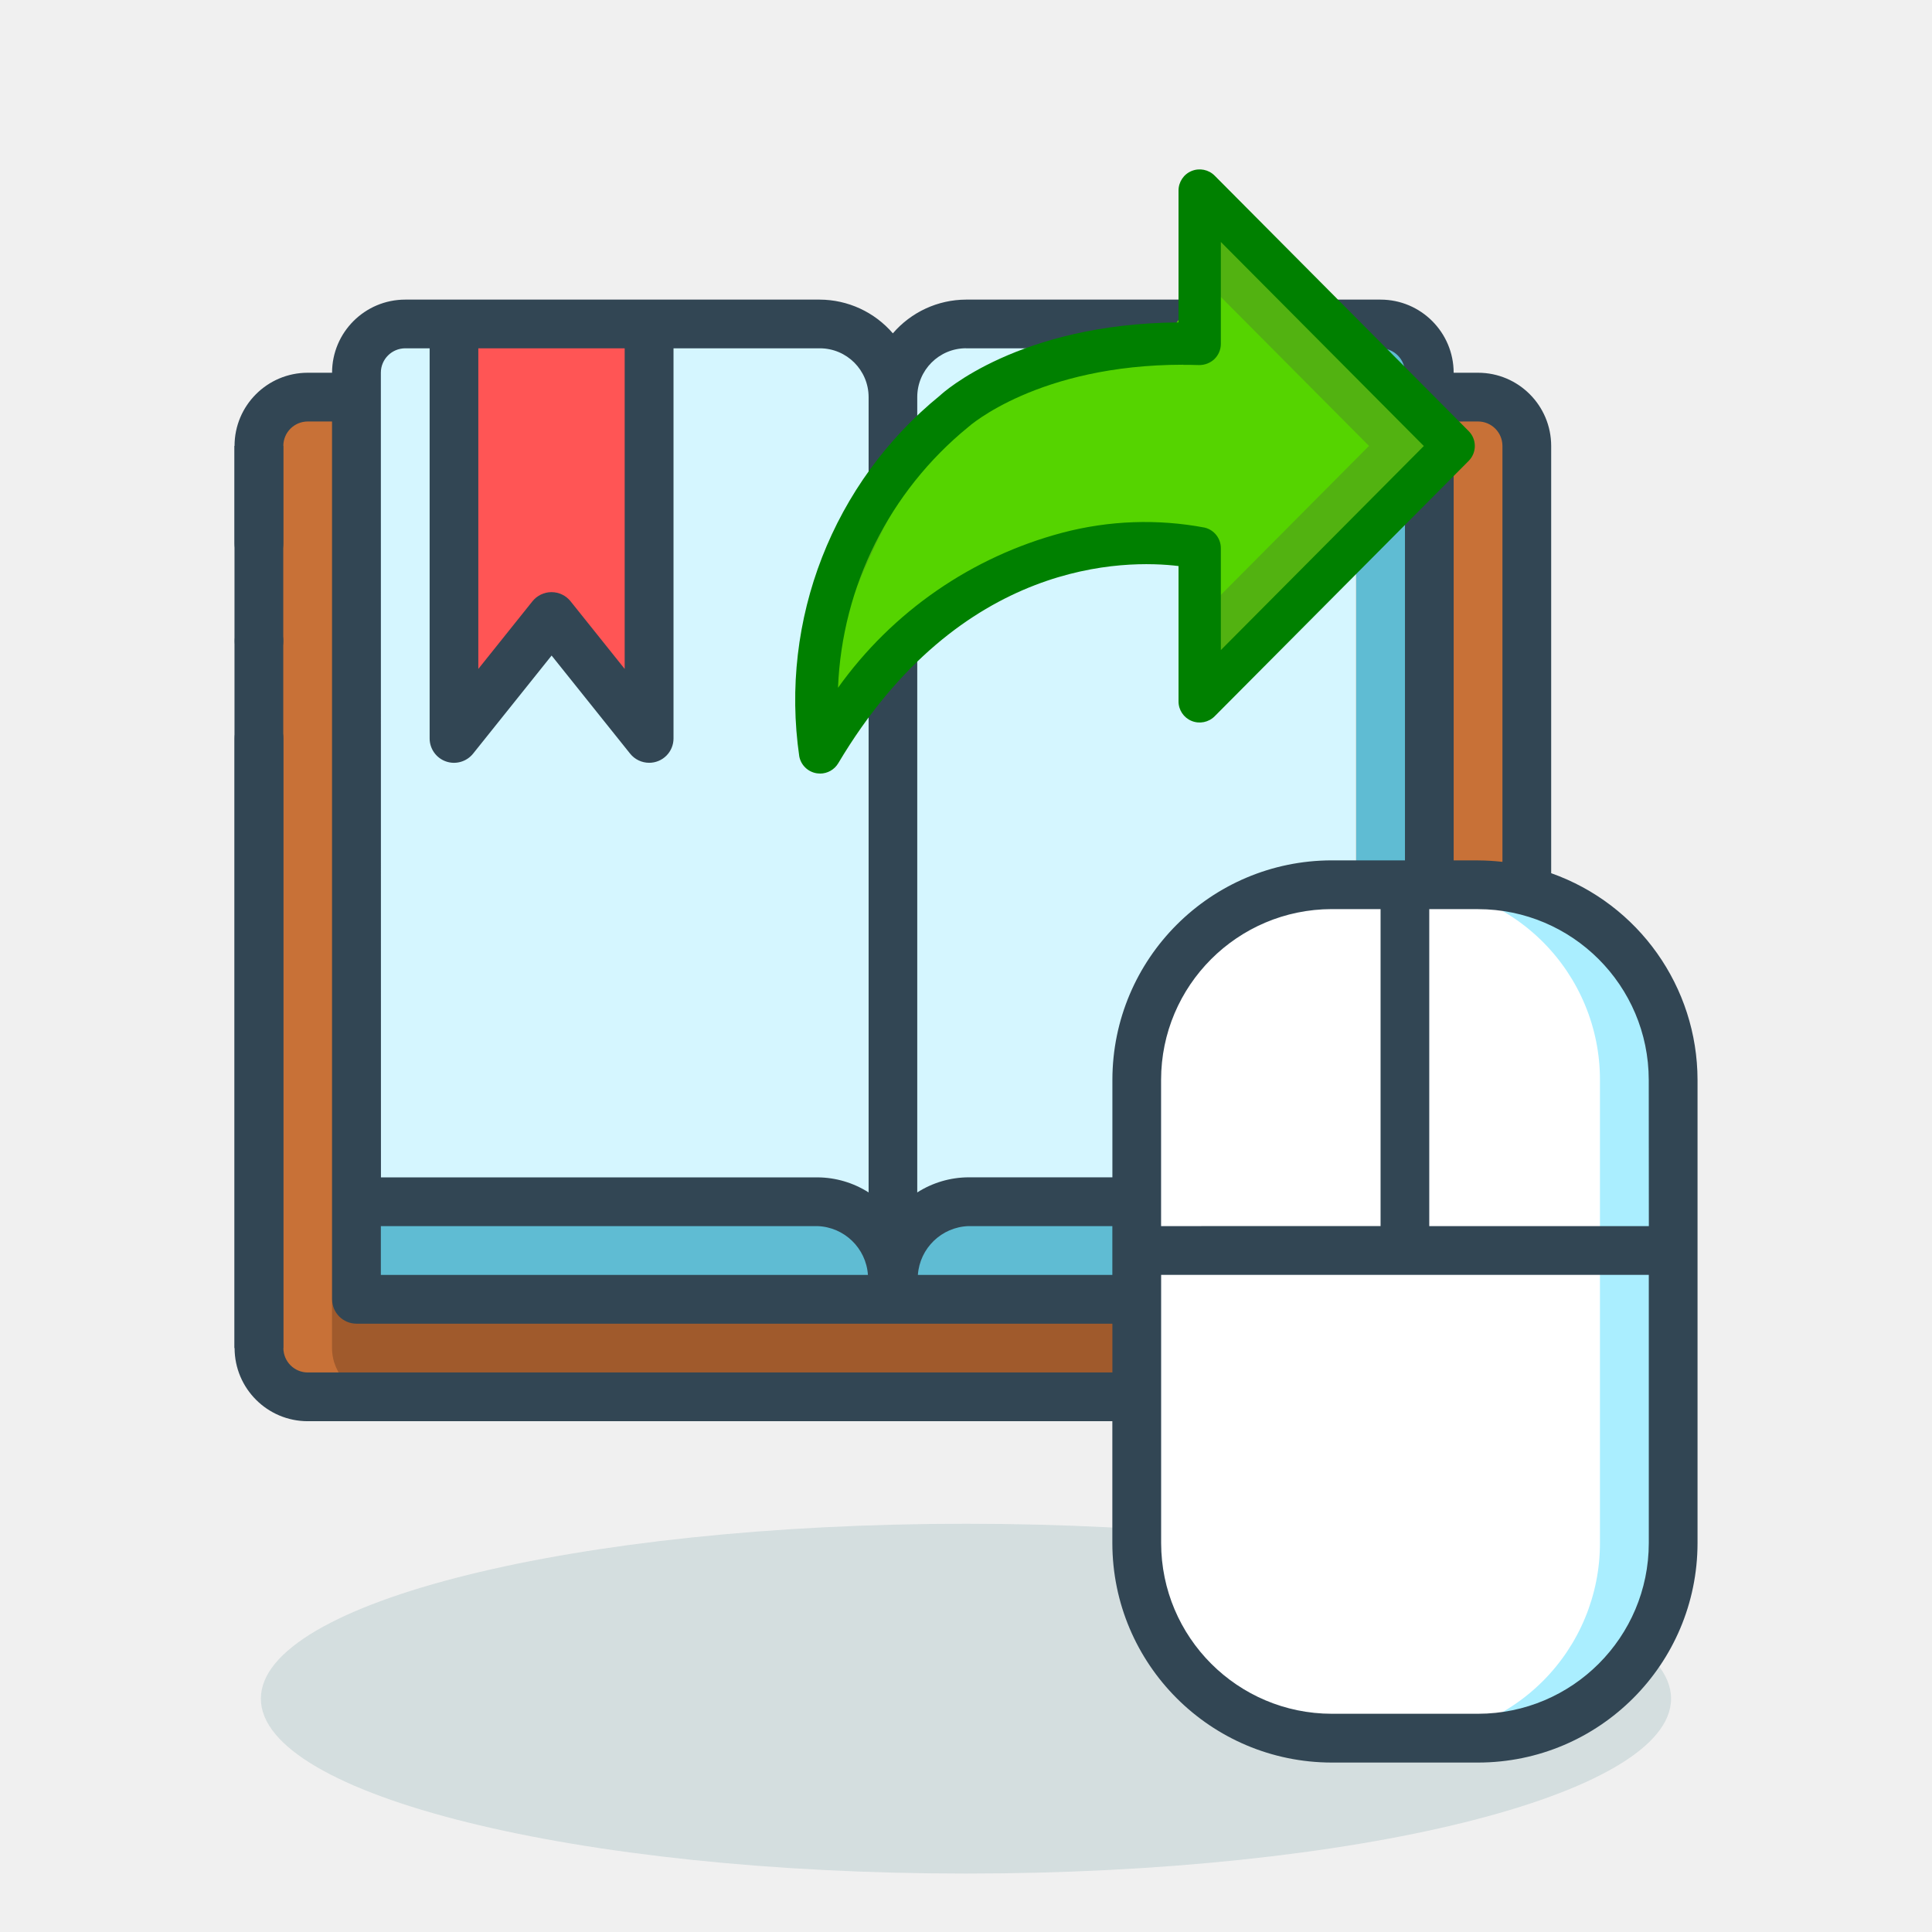
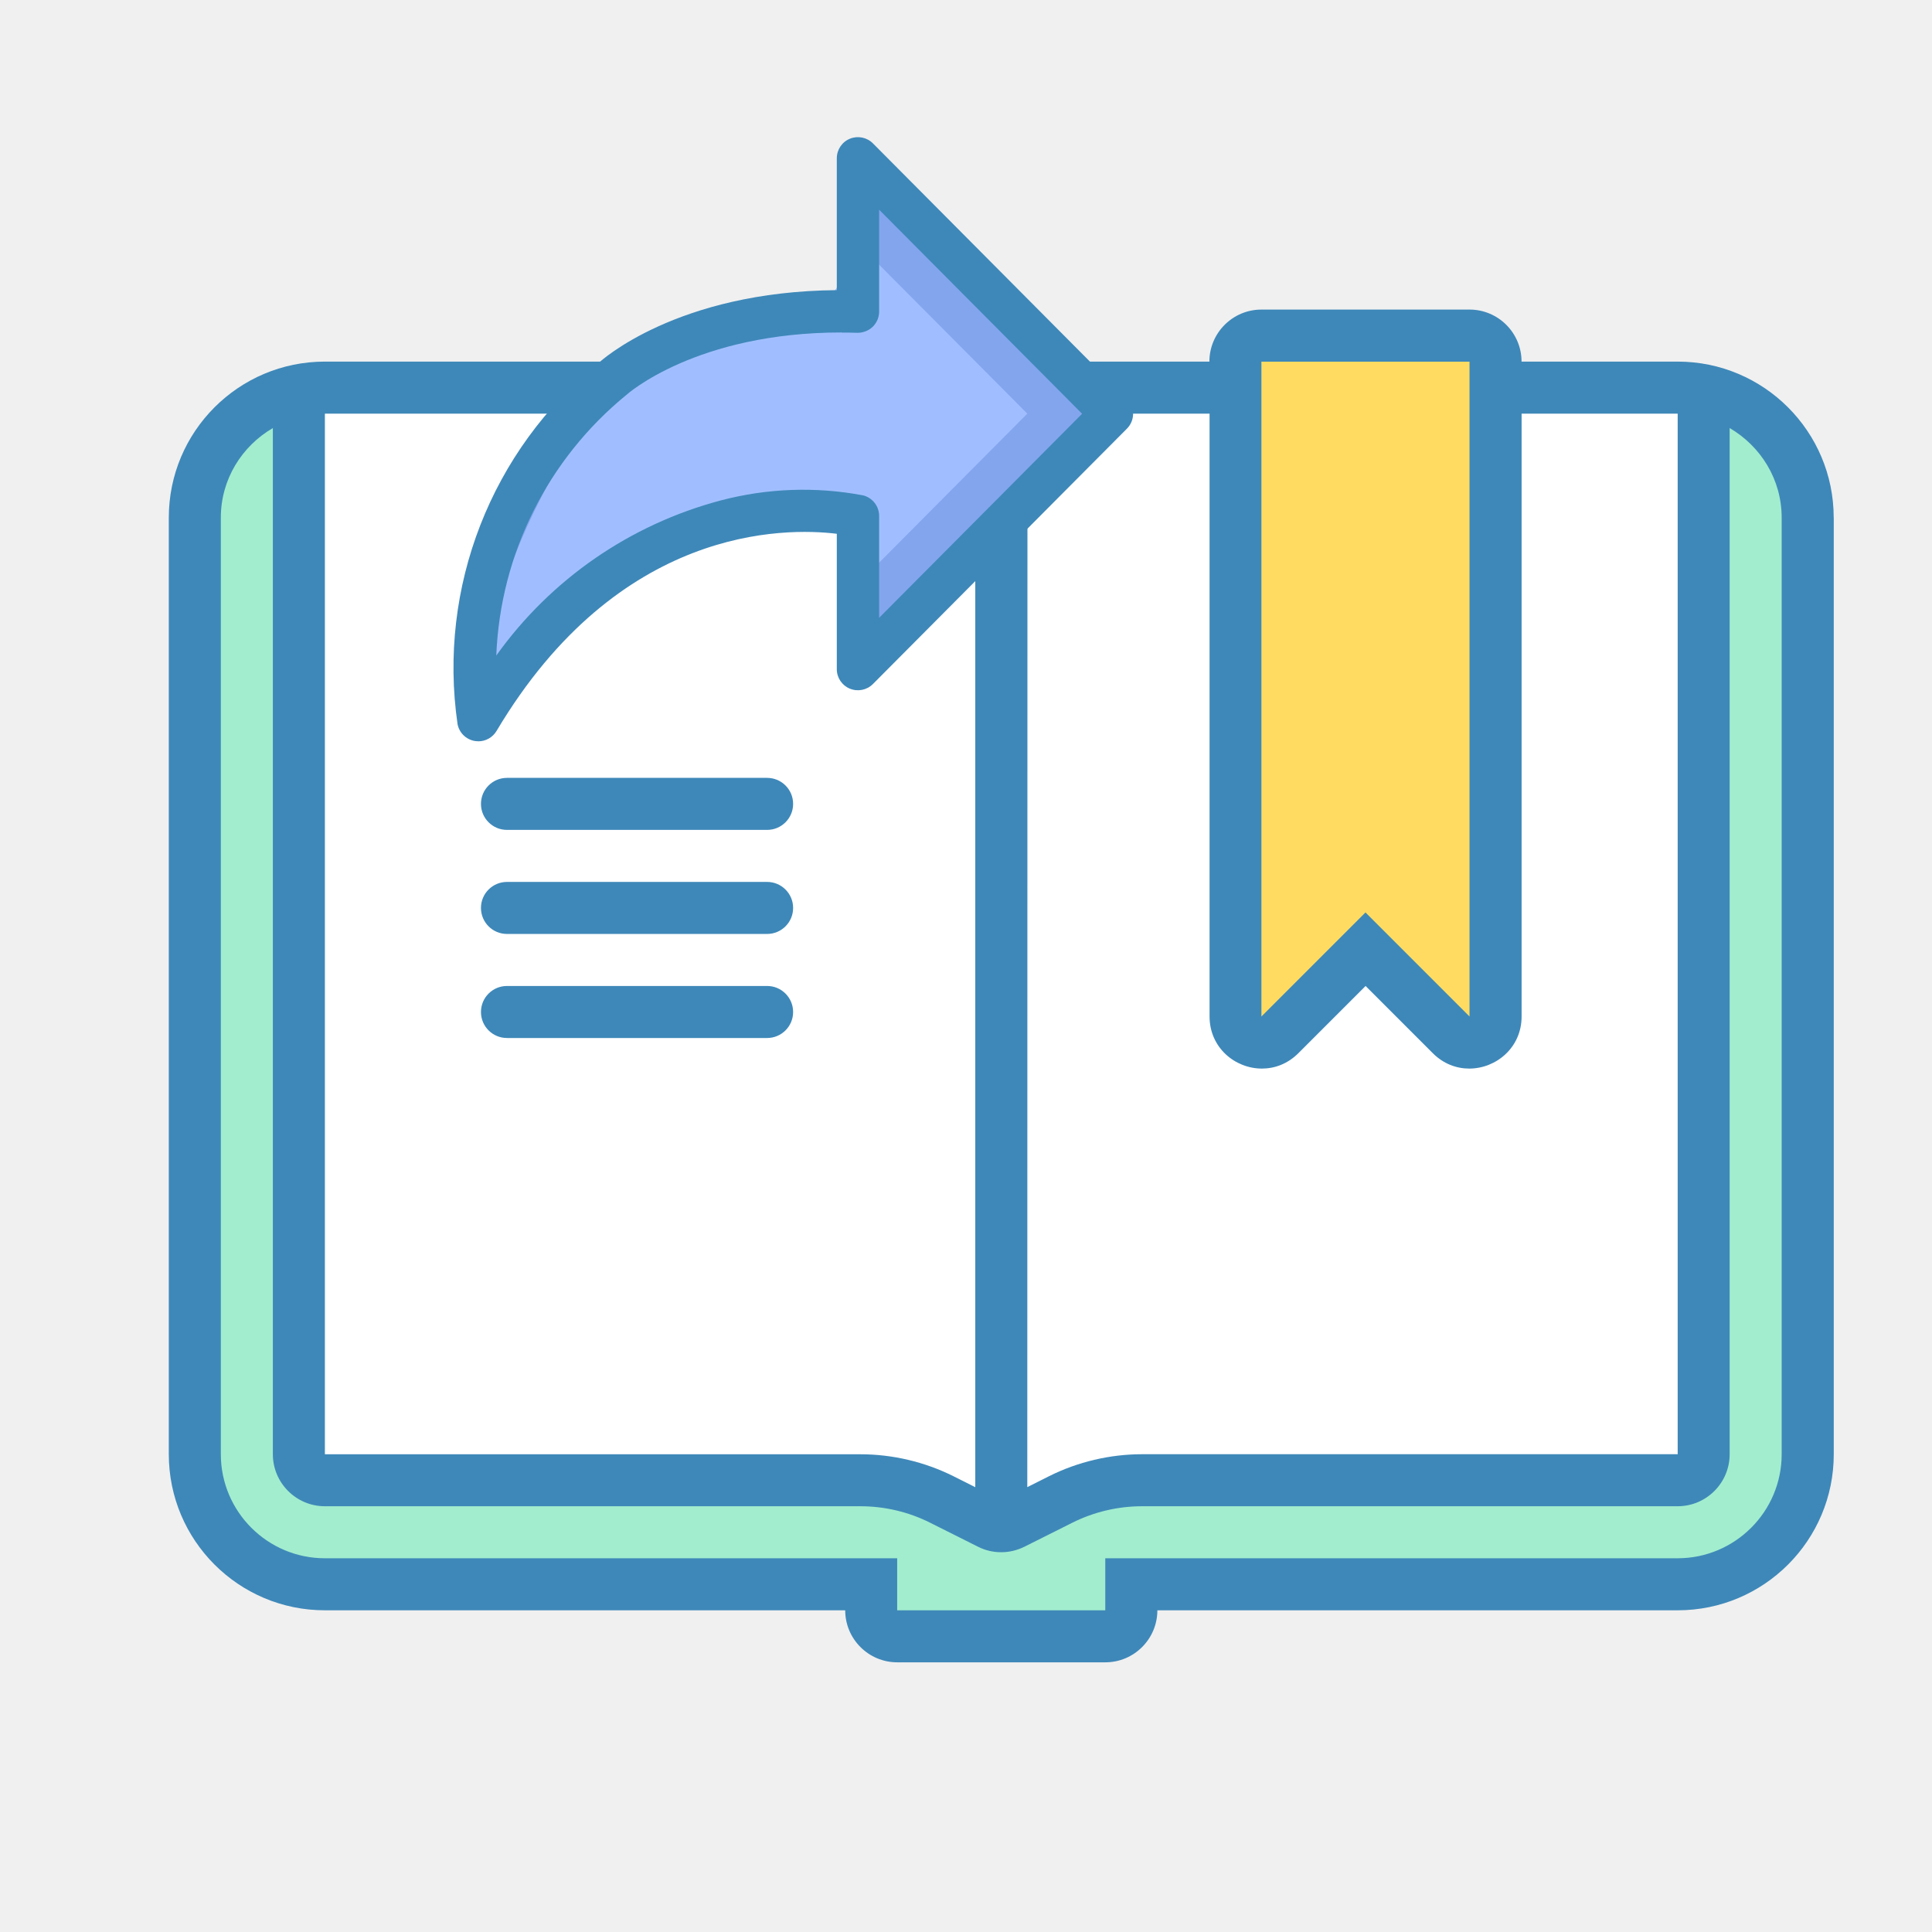
<svg xmlns="http://www.w3.org/2000/svg" width="128" height="128" viewBox="0 0 33.867 33.867" version="1.1" id="svg8">
  <defs id="defs2" />
  <g id="layer1" transform="translate(0,-263.1333)">
-     <g id="g26649">
-       <ellipse id="ellipse1076" ry="3.066" rx="12.36" cy="292.91" cx="16.933" style="opacity:0.5;fill:#b8cbcd;stroke-width:0.065;enable-background:new" />
-       <rect ry="0" y="263.133" x="8.9009603e-07" height="33.867" width="33.867" id="rect1218" style="opacity:0;fill:#ff5555;fill-opacity:1;stroke:none;stroke-width:0.295;stroke-linecap:round;stroke-miterlimit:4;stroke-dasharray:none;stroke-dashoffset:0;stroke-opacity:1" />
-       <g transform="translate(-0.418245,-0.8670349)" id="g26621">
-         <g id="g1448" transform="matrix(1.08996,0,0,1.08996,-13.34299,-24.59657)">
-           <g transform="matrix(0.7737717,0,0,0.7737717,43.69853,61.92355)" id="g1391">
-             <path style="fill:#c87137;fill-opacity:1;stroke-width:0.059" d="m -8.424,271.43 v 18.752 c -0.002,0.559 -0.454,1.012 -1.014,1.014 H -33.764 c -0.559,-0.002 -1.012,-0.455 -1.014,-1.014 v -18.752 c 0.004,-0.543 0.431,-0.987 0.973,-1.014 h 24.367 c 0.559,0.002 1.012,0.455 1.014,1.014 z" id="path1158" />
-             <path id="path1160" d="m -9.944,271.43 v 18.752 c -0.002,0.559 -0.454,1.012 -1.014,1.014 h -22.806 c -0.559,-0.002 -1.012,-0.455 -1.014,-1.014 v -18.752 c 0.004,-0.543 0.431,-0.987 0.973,-1.014 h 22.847 c 0.559,0.002 1.012,0.455 1.014,1.014 z" style="fill:#a05a2c;stroke-width:0.059" />
-             <path id="path1162" d="m -21.6,270.417 v 18.372 c 0.019,-0.888 -0.683,-1.624 -1.571,-1.647 h -9.579 v -17.231 c 0.002,-0.559 0.454,-1.012 1.014,-1.014 h 8.616 c 0.403,-5.3e-4 0.79,0.159 1.076,0.445 0.285,0.285 0.445,0.672 0.445,1.076 z" style="fill:#d5f6ff;stroke-width:0.059" />
-             <path style="fill:#5fbcd3;fill-opacity:1;stroke-width:0.059" d="m -21.6,288.788 v 0.38 h -11.15 v -2.027 h 9.579 c 0.888,0.023 1.59,0.759 1.571,1.647 z" id="path1166" />
-             <path id="path1168" d="m -10.451,269.91 v 17.231 h -1.52 v -17.231 c -0.002,-0.559 -0.454,-1.012 -1.014,-1.014 h 1.52 c 0.559,0.002 1.012,0.455 1.014,1.014 z" style="fill:#5fbcd3;stroke-width:0.059" />
-             <path id="path1170" d="m -11.971,269.91 v 17.231 h -8.058 c -0.888,0.023 -1.59,0.759 -1.571,1.647 v -18.372 c -5.34e-4,-0.403 0.159,-0.79 0.445,-1.076 0.285,-0.285 0.672,-0.445 1.076,-0.445 h 7.095 c 0.559,0.002 1.012,0.455 1.014,1.014 z" style="fill:#d5f6ff;stroke-width:0.059" />
-             <path id="path1174" d="m -21.6,288.788 v 0.38 h 11.15 v -2.027 h -9.579 c -0.888,0.023 -1.59,0.759 -1.571,1.647 z" style="fill:#5fbcd3;fill-opacity:1;stroke-width:0.059" />
-             <polygon id="polygon1176" points="75.8,7.533 144.067,7.533 144.067,152.6 109.933,109.933 75.8,152.6 " style="fill:#ff5555;fill-opacity:1" transform="matrix(0.05939075,0,0,0.05939075,-35.22466,268.449)" />
-             <path style="fill:#ffffff;stroke-width:0.059" d="m -9.437,280.553 h -3.041 c -1.075,-2.9e-4 -2.107,0.427 -2.867,1.187 -0.76,0.76 -1.187,1.792 -1.187,2.867 v 9.629 c -2.97e-4,1.075 0.427,2.107 1.187,2.867 0.76,0.76 1.792,1.187 2.867,1.187 h 3.041 c 1.075,3e-4 2.107,-0.427 2.867,-1.187 0.76,-0.76 1.187,-1.792 1.187,-2.867 v -9.629 c 2.969e-4,-1.075 -0.427,-2.107 -1.187,-2.867 -0.76,-0.76 -1.792,-1.188 -2.867,-1.187 z" id="path1180" />
-             <path style="fill:#aaeeff;stroke-width:0.059" d="m -5.383,284.607 v 3.548 h -5.575 v -7.602 h 1.52 c 1.075,-2.9e-4 2.107,0.427 2.867,1.187 0.76,0.76 1.188,1.792 1.187,2.867 z" id="path1182" />
-             <path style="fill:#ffffff;stroke-width:0.059" d="m -6.903,284.607 v 3.548 h -4.054 v -7.602 c 1.075,-2.9e-4 2.107,0.427 2.867,1.187 0.76,0.76 1.188,1.792 1.187,2.867 z" id="path1184" />
-             <path style="fill:#aaeeff;stroke-width:0.059" d="m -5.383,288.155 v 6.082 c 2.969e-4,1.075 -0.427,2.107 -1.187,2.867 -0.76,0.76 -1.792,1.187 -2.867,1.187 h -3.041 c -1.075,3e-4 -2.107,-0.427 -2.867,-1.187 -0.76,-0.76 -1.187,-1.792 -1.187,-2.867 v -6.082 z" id="path1186" />
-             <path style="fill:#ffffff;stroke-width:0.059" d="m -6.903,288.155 v 6.082 c 2.969e-4,1.075 -0.427,2.107 -1.187,2.867 -0.76,0.76 -1.792,1.187 -2.867,1.187 h -1.52 c -1.075,3e-4 -2.107,-0.427 -2.867,-1.187 -0.76,-0.76 -1.187,-1.792 -1.187,-2.867 v -6.082 z" id="path1188" />
-             <path id="path1192" d="m -33.257,270.417 v 19.765 c 0.002,0.559 0.455,1.012 1.014,1.014 h -1.52 c -0.559,-0.002 -1.012,-0.455 -1.014,-1.014 v -18.752 c 0.004,-0.543 0.431,-0.987 0.973,-1.014 z" style="fill:#c87137;stroke-width:0.059" />
-             <polygon style="fill:#324654;fill-opacity:1" points="0,51.2 17.067,51.2 17.067,162.133 17.067,366.933 0,366.933 0,162.133 " id="polygon1194" transform="matrix(0.05939075,0,0,0.05939075,-35.28405,268.3896)" />
-             <path id="path1196" d="m -34.777,275.992 c 0.134,-0.002 0.263,-0.054 0.36,-0.147 0.196,-0.2 0.196,-0.52 0,-0.72 l -0.076,-0.061 c -0.028,-0.019 -0.059,-0.035 -0.091,-0.046 -0.029,-0.015 -0.06,-0.025 -0.091,-0.03 -0.033,-0.006 -0.067,-0.009 -0.101,-0.01 -0.134,0.002 -0.263,0.054 -0.36,0.147 -0.191,0.202 -0.191,0.518 0,0.72 0.048,0.046 0.105,0.082 0.167,0.106 0.061,0.026 0.127,0.04 0.193,0.041 z" style="fill:#324654;fill-opacity:1;stroke-width:0.059" />
-             <path id="path1198" d="m -7.917,280.312 v -8.882 c -8.909e-4,-0.839 -0.681,-1.52 -1.52,-1.52 h -0.507 c -8.908e-4,-0.839 -0.681,-1.52 -1.52,-1.52 h -8.616 c -0.584,0.002 -1.139,0.258 -1.52,0.701 -0.381,-0.443 -0.936,-0.699 -1.52,-0.701 h -8.616 c -0.839,8.9e-4 -1.52,0.681 -1.52,1.52 h -0.507 c -0.839,8.9e-4 -1.52,0.681 -1.52,1.52 v 2.027 c 0,0.28 0.227,0.507 0.507,0.507 0.28,0 0.507,-0.227 0.507,-0.507 v -2.027 c 3.56e-4,-0.28 0.227,-0.506 0.507,-0.507 h 0.507 v 18.245 c 0,0.28 0.227,0.507 0.507,0.507 h 15.711 v 1.014 h -16.724 c -0.28,-3.6e-4 -0.506,-0.227 -0.507,-0.507 v -12.67 c 0,-0.28 -0.227,-0.507 -0.507,-0.507 -0.28,0 -0.507,0.227 -0.507,0.507 v 12.67 c 8.91e-4,0.839 0.681,1.52 1.52,1.52 h 16.724 v 2.534 c 0.003,2.518 2.043,4.558 4.561,4.561 h 3.041 c 2.518,-0.003 4.558,-2.043 4.561,-4.561 v -9.629 c -0.003,-1.931 -1.221,-3.65 -3.041,-4.295 z m -1.52,-9.389 c 0.28,3.5e-4 0.506,0.227 0.507,0.507 v 8.646 c -0.168,-0.019 -0.337,-0.029 -0.507,-0.03 h -0.507 v -9.122 z m -6.588,16.724 v -3.041 c 0.002,-1.958 1.589,-3.545 3.548,-3.548 h 1.014 v 6.588 z m -4.054,-18.245 h 8.616 c 0.28,3.6e-4 0.506,0.227 0.507,0.507 v 10.136 h -1.52 c -2.518,0.003 -4.558,2.043 -4.561,4.561 v 2.027 H -20.029 c -0.377,0.002 -0.746,0.111 -1.064,0.314 v -16.532 c 5.94e-4,-0.56 0.454,-1.013 1.014,-1.014 z m -7.095,0 v 6.664 l -1.125,-1.406 c -0.096,-0.12 -0.242,-0.19 -0.396,-0.19 -0.154,0 -0.3,0.07 -0.396,0.19 l -1.125,1.406 v -6.664 z m -5.068,0.507 c 3.57e-4,-0.28 0.227,-0.506 0.507,-0.507 h 0.507 v 8.109 c -1.19e-4,0.215 0.136,0.407 0.339,0.478 0.203,0.071 0.429,0.006 0.564,-0.162 l 1.632,-2.039 1.632,2.039 c 0.096,0.12 0.242,0.19 0.396,0.19 0.134,1.2e-4 0.263,-0.053 0.358,-0.148 0.095,-0.095 0.148,-0.224 0.148,-0.358 v -8.109 h 3.041 c 0.56,5.4e-4 1.013,0.454 1.014,1.014 v 16.531 c -0.317,-0.202 -0.685,-0.311 -1.062,-0.313 h -9.074 z m 0,17.738 h 9.074 c 0.558,0.019 1.011,0.457 1.05,1.014 h -10.124 z m 11.162,1.014 c 0.04,-0.557 0.494,-0.995 1.052,-1.014 h 2.99 v 1.014 z m 11.645,9.122 h -3.041 c -1.958,-0.002 -3.545,-1.589 -3.548,-3.548 v -5.575 h 10.136 v 5.575 c -0.002,1.958 -1.589,3.545 -3.548,3.548 z m 3.548,-10.136 H -10.451 v -6.588 h 1.014 c 1.958,0.002 3.545,1.589 3.548,3.548 z" style="fill:#324654;fill-opacity:1;stroke-width:0.059" />
-           </g>
+     <g id="g840">
+       <rect ry="0" y="263.133" x="0" height="33.867" width="33.867" id="rect1218" style="opacity:0;fill:#ff5555;fill-opacity:1;stroke:none;stroke-width:0.295;stroke-linecap:round;stroke-miterlimit:4;stroke-dasharray:none;stroke-dashoffset:0;stroke-opacity:1" />
+       <g id="g8132">
+         <path style="fill:#3e88b9;stroke-width:0.912;fill-opacity:1" d="m 32.145,272.208 v 16.417 c 0,1.511 -1.225,2.736 -2.736,2.736 h -9.121 c 0,0.503 -0.409,0.912 -0.912,0.912 h -3.648 c -0.503,0 -0.912,-0.409 -0.912,-0.912 H 5.695 c -1.511,0 -2.736,-1.225 -2.736,-2.736 v -16.417 c 0,-1.511 1.225,-2.736 2.736,-2.736 H 21.2 c 0,-0.503 0.409,-0.912 0.912,-0.912 h 3.648 c 0.503,0 0.912,0.409 0.912,0.912 h 2.736 c 1.511,0 2.736,1.225 2.736,2.736 z" id="path8065" />
+         <path style="fill:#ffdc61;stroke-width:0.912;fill-opacity:1" d="m 22.112,280.952 1.179,-1.179 0.645,-0.645 0.645,0.645 1.179,1.179 v -11.479 h -3.648 z" id="path8063" />
+         <path style="fill:#ffffff;stroke-width:0.912" d="m 18.008,289.202 0.382,-0.192 c 0.504,-0.252 1.068,-0.385 1.632,-0.385 h 9.387 v -18.241 h -2.736 v 10.567 c 0,0.55 -0.45,0.914 -0.918,0.914 -0.224,0 -0.452,-0.083 -0.638,-0.269 l -1.179,-1.179 -1.179,1.179 c -0.186,0.186 -0.414,0.269 -0.638,0.269 -0.469,0 -0.918,-0.364 -0.918,-0.914 v -10.567 h -3.192 z" id="path8061" />
+         <path style="fill:#ffffff;stroke-width:0.912" d="m 5.695,288.626 h 9.387 c 0.564,0 1.127,0.133 1.632,0.385 l 0.382,0.192 V 270.384 H 5.695 Z" id="path8059" />
+         <path style="fill:#a2edce;stroke-width:0.912;fill-opacity:1" d="m 31.232,272.208 c 0,-0.672 -0.369,-1.254 -0.912,-1.571 v 17.988 c 0,0.503 -0.409,0.912 -0.912,0.912 h -9.387 c -0.425,0 -0.844,0.099 -1.224,0.289 l -0.838,0.42 c -0.129,0.064 -0.268,0.097 -0.408,0.097 -0.14,0 -0.279,-0.031 -0.408,-0.097 l -0.838,-0.42 c -0.38,-0.191 -0.799,-0.289 -1.224,-0.289 H 5.695 c -0.503,0 -0.912,-0.409 -0.912,-0.912 v -17.988 c -0.543,0.316 -0.912,0.898 -0.912,1.571 v 16.417 c 0,1.006 0.818,1.824 1.824,1.824 H 15.727 v 0.912 h 3.648 v -0.912 h 10.033 c 1.006,0 1.824,-0.818 1.824,-1.824 z" id="path8057" />
+         <g id="g1883" transform="translate(-4.613275,1.55328)">
+           <path style="fill:#83a5ee;fill-opacity:1;stroke-width:0.041" d="m 19.653,267.04 v -2.686 l 4.452,4.476 -4.452,4.476 v -2.686 c 0,0 -3.954,-0.957 -6.654,3.581 -0.311,-2.263 0.576,-4.525 2.343,-5.973 0,0 1.366,-1.278 4.311,-1.189 z" id="path1675" />
+           <path style="fill:#a0beff;stroke-width:0.041;fill-opacity:1" d="m 19.593,265.787 c -0.181,0.988 -0.619,1.342 -1.734,1.535 -0.221,0.039 -0.439,0.09 -0.655,0.151 -0.032,0.022 -0.067,0.039 -0.104,0.051 -0.094,0.025 -0.185,0.047 -0.278,0.07 -0.865,0.329 -1.608,0.914 -2.131,1.678 -0.851,1.326 -1.435,2.807 -1.717,4.358 1.992,-1.734 4.336,-3.138 4.984,-3.045 0.477,-0.176 1.01,-0.102 1.421,0.197 0.261,0.225 0.41,0.552 0.41,0.897 l 2.832,-2.848 z" id="path1677" />
+           <path id="path1679" d="m 12.998,274.574 c -0.021,-3e-5 -0.043,-0.002 -0.064,-0.005 -0.152,-0.027 -0.271,-0.144 -0.3,-0.295 -0.348,-2.397 0.59,-4.801 2.47,-6.329 0.042,-0.041 1.376,-1.256 4.178,-1.279 v -2.311 c -1.24e-4,-0.15 0.09,-0.286 0.229,-0.343 0.139,-0.057 0.299,-0.025 0.405,0.082 l 4.452,4.477 c 0.144,0.145 0.144,0.378 0,0.523 l -4.452,4.476 c -0.106,0.107 -0.266,0.139 -0.405,0.082 -0.139,-0.057 -0.23,-0.193 -0.229,-0.343 v -2.372 c -0.917,-0.112 -3.823,-0.141 -5.965,3.457 -0.067,0.112 -0.188,0.181 -0.319,0.181 z m 6.367,-7.166 c -2.546,0 -3.76,1.083 -3.772,1.095 -1.379,1.126 -2.209,2.789 -2.28,4.568 0.955,-1.337 2.347,-2.298 3.936,-2.719 0.813,-0.214 1.664,-0.245 2.491,-0.089 0.166,0.04 0.284,0.189 0.284,0.361 v 1.786 l 3.558,-3.577 -3.558,-3.577 v 1.787 c 4.1e-5,0.1 -0.041,0.196 -0.113,0.266 -0.073,0.069 -0.169,0.106 -0.27,0.105 -0.093,-0.003 -0.186,-0.004 -0.276,-0.004 z" style="fill:#3e88b9;stroke-width:0.041;fill-opacity:1" />
        </g>
-         <g id="g1883" transform="translate(1.795158,2.985804)">
-           <path style="fill:#52b211;fill-opacity:1;stroke-width:0.041" d="m 19.653,267.04 v -2.686 l 4.452,4.476 -4.452,4.476 v -2.686 c 0,0 -3.954,-0.957 -6.654,3.581 -0.311,-2.263 0.576,-4.525 2.343,-5.973 0,0 1.366,-1.278 4.311,-1.189 z" id="path1675" />
-           <path style="fill:#55d400;stroke-width:0.041" d="m 19.593,265.787 c -0.181,0.988 -0.619,1.342 -1.734,1.535 -0.221,0.039 -0.439,0.09 -0.655,0.151 -0.032,0.022 -0.067,0.039 -0.104,0.051 -0.094,0.025 -0.185,0.047 -0.278,0.07 -0.865,0.329 -1.608,0.914 -2.131,1.678 -0.851,1.326 -1.435,2.807 -1.717,4.358 1.992,-1.734 4.336,-3.138 4.984,-3.045 0.477,-0.176 1.01,-0.102 1.421,0.197 0.261,0.225 0.41,0.552 0.41,0.897 l 2.832,-2.848 z" id="path1677" />
-           <path id="path1679" d="m 12.998,274.574 c -0.021,-3e-5 -0.043,-0.002 -0.064,-0.005 -0.152,-0.027 -0.271,-0.144 -0.3,-0.295 -0.348,-2.397 0.59,-4.801 2.47,-6.329 0.042,-0.041 1.376,-1.256 4.178,-1.279 v -2.311 c -1.24e-4,-0.15 0.09,-0.286 0.229,-0.343 0.139,-0.057 0.299,-0.025 0.405,0.082 l 4.452,4.477 c 0.144,0.145 0.144,0.378 0,0.523 l -4.452,4.476 c -0.106,0.107 -0.266,0.139 -0.405,0.082 -0.139,-0.057 -0.23,-0.193 -0.229,-0.343 v -2.372 c -0.917,-0.112 -3.823,-0.141 -5.965,3.457 -0.067,0.112 -0.188,0.181 -0.319,0.181 z m 6.367,-7.166 c -2.546,0 -3.76,1.083 -3.772,1.095 -1.379,1.126 -2.209,2.789 -2.28,4.568 0.955,-1.337 2.347,-2.298 3.936,-2.719 0.813,-0.214 1.664,-0.245 2.491,-0.089 0.166,0.04 0.284,0.189 0.284,0.361 v 1.786 l 3.558,-3.577 -3.558,-3.577 v 1.787 c 4.1e-5,0.1 -0.041,0.196 -0.113,0.266 -0.073,0.069 -0.169,0.106 -0.27,0.105 -0.093,-0.003 -0.186,-0.004 -0.276,-0.004 z" style="fill:#008000;stroke-width:0.041" />
-         </g>
+         <path style="fill:#3e88b9;stroke-width:0.912;fill-opacity:1" d="m 13.903,280.873 c 0,0.252 -0.204,0.456 -0.456,0.456 H 8.887 c -0.252,0 -0.456,-0.204 -0.456,-0.456 0,-0.252 0.204,-0.456 0.456,-0.456 h 4.56 c 0.252,0 0.456,0.204 0.456,0.456 z" id="path8069" />
+         <path style="fill:#3e88b9;stroke-width:0.912;fill-opacity:1" d="M 13.447,278.593 H 8.887 c -0.252,0 -0.456,0.204 -0.456,0.456 0,0.252 0.204,0.456 0.456,0.456 h 4.56 c 0.252,0 0.456,-0.204 0.456,-0.456 0,-0.252 -0.204,-0.456 -0.456,-0.456 z" id="path8067" />
+         <path style="fill:#3e88b9;stroke-width:0.912;fill-opacity:1" d="M 13.447,276.769 H 8.887 c -0.252,0 -0.456,0.204 -0.456,0.456 0,0.252 0.204,0.456 0.456,0.456 h 4.56 c 0.252,0 0.456,-0.204 0.456,-0.456 0,-0.252 -0.204,-0.456 -0.456,-0.456 z" id="path8045" />
      </g>
    </g>
  </g>
</svg>
